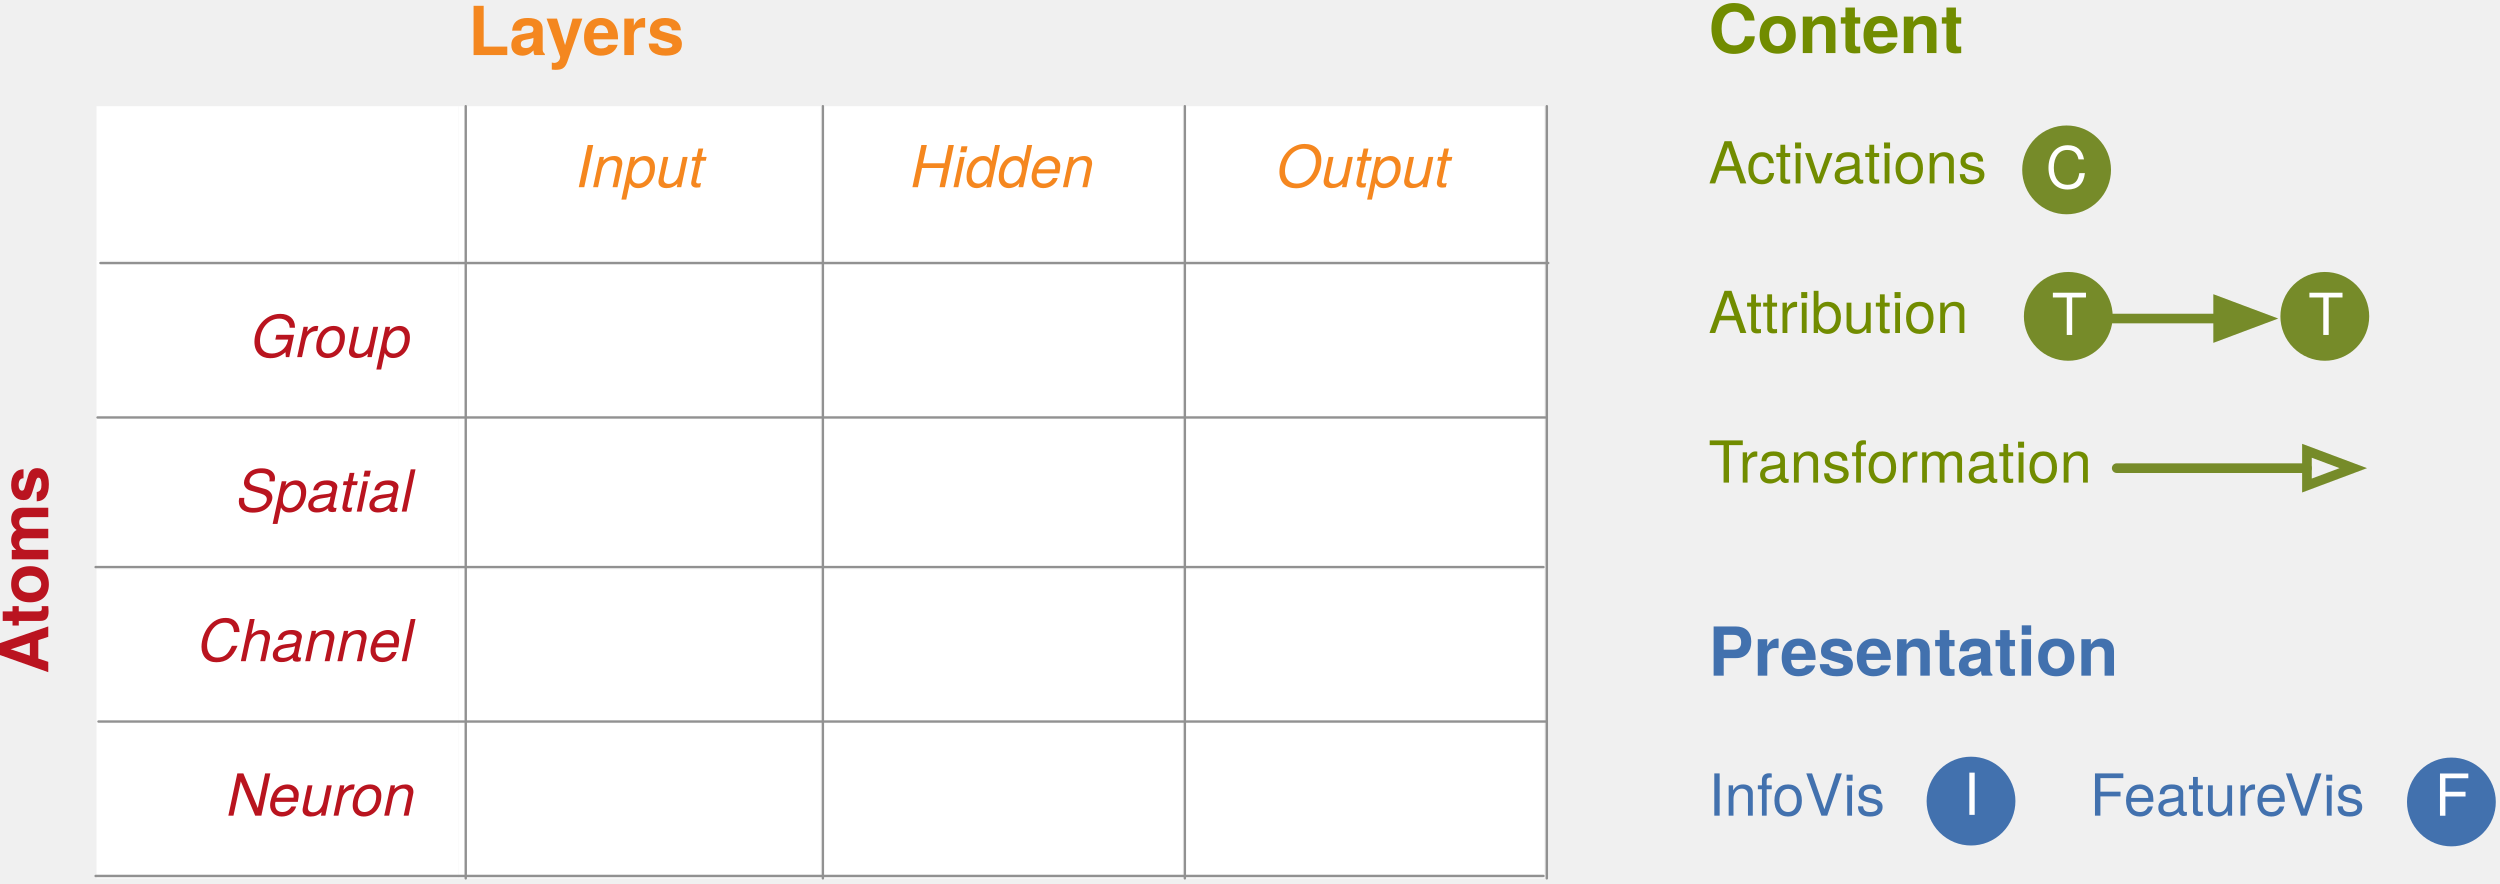
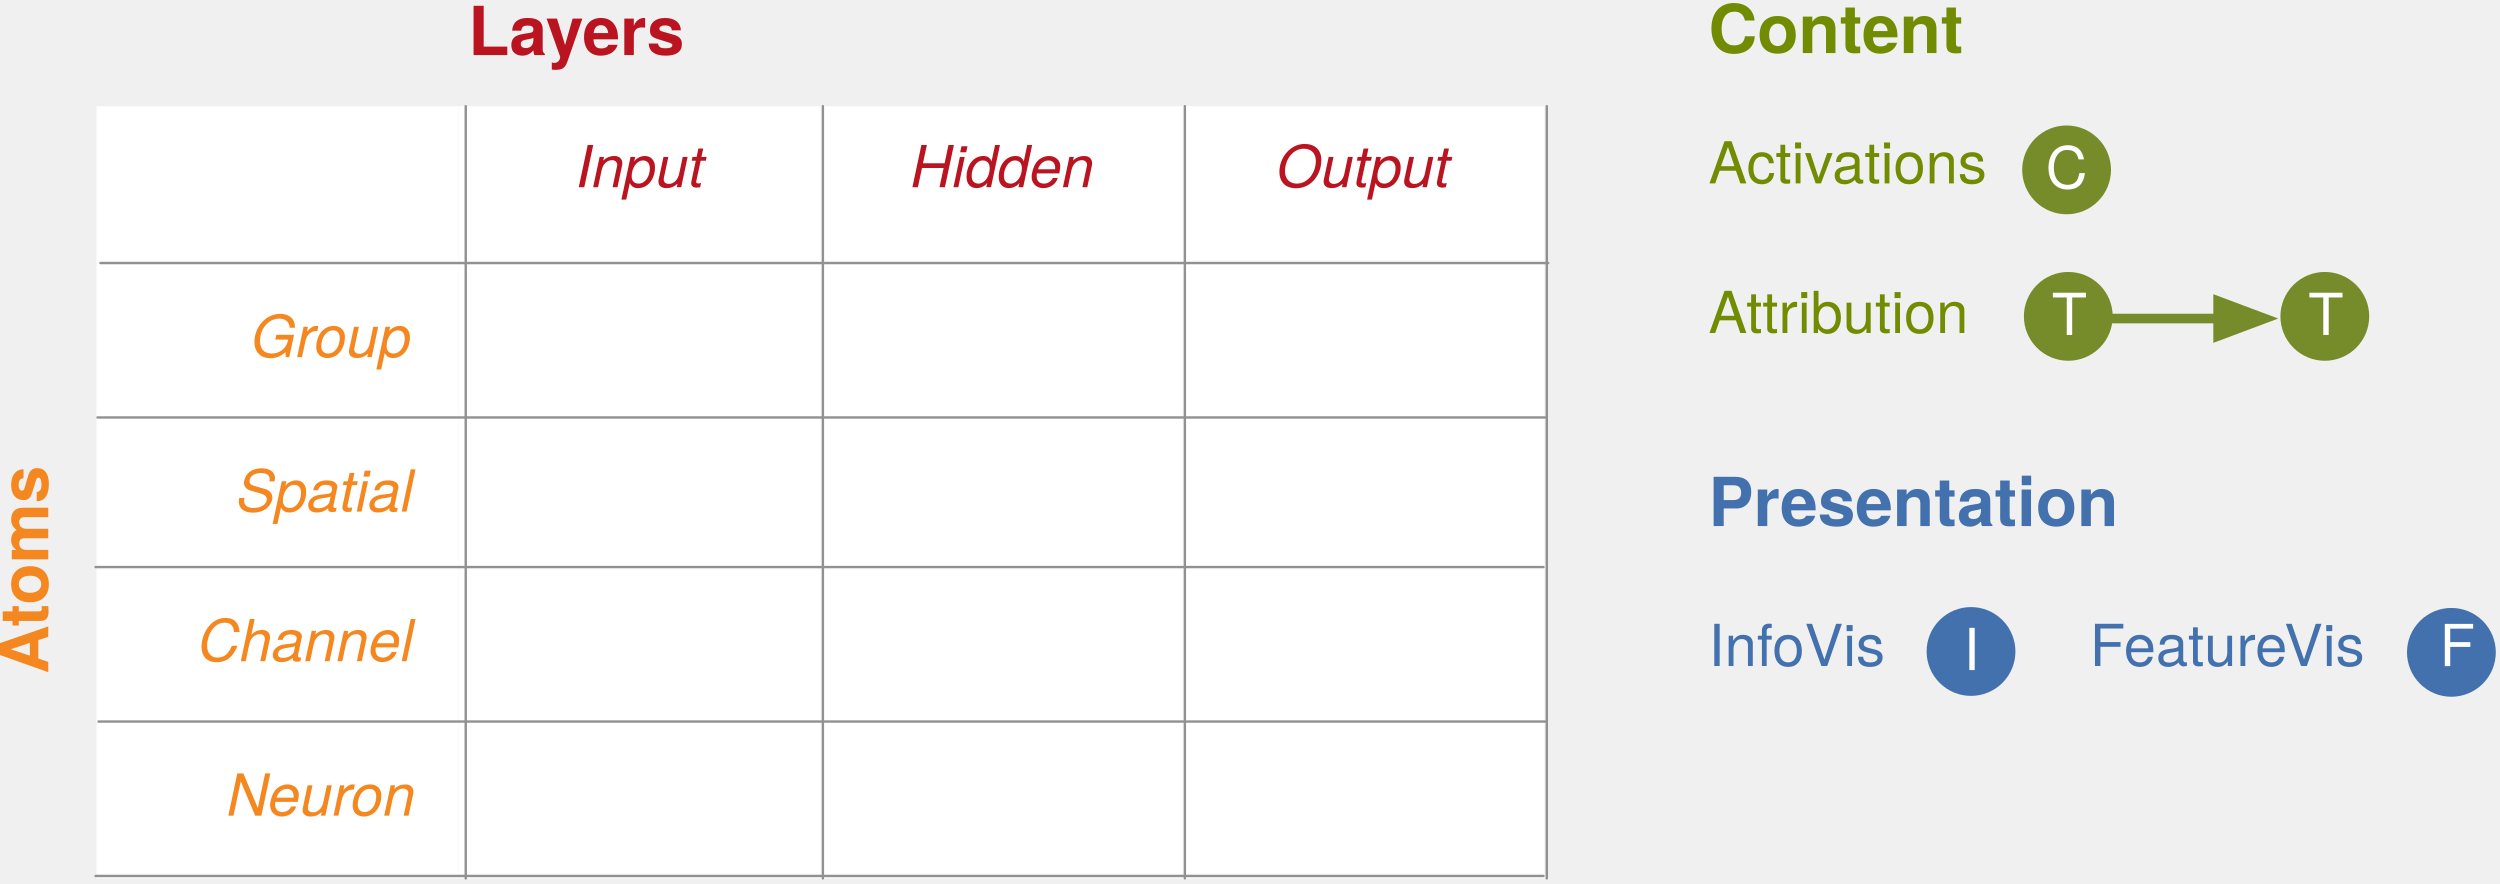
<svg xmlns="http://www.w3.org/2000/svg" width="518px" height="183px" viewBox="0 0 518 183" version="1.1">
  <defs />
  <g id="Page-4" stroke="none" stroke-width="1" fill="none" fill-rule="evenodd">
    <polygon id="Fill-1" fill="#FFFFFF" points="95 118 170 118 170 150 95 150" />
    <polygon id="Fill-3" fill="#FFFFFF" points="245 118 320 118 320 150 245 150" />
    <polygon id="Fill-4" fill="#FFFFFF" points="95 54 170 54 170 86 95 86" />
    <polygon id="Fill-5" fill="#FFFFFF" points="20 118 95 118 95 150 20 150" />
-     <text id="Channel" font-family="HelveticaNeue-Italic, Helvetica Neue" font-size="12" font-style="italic" font-weight="normal" fill="#B9141F">
+     <text id="Channel" font-family="HelveticaNeue-Italic, Helvetica Neue" font-size="12" font-style="italic" font-weight="normal" fill="#F4871F">
      <tspan x="41" y="137">Channel</tspan>
    </text>
    <polygon id="Fill-6" fill="#FFFFFF" points="245 22 320 22 320 54 245 54" />
-     <text id="Output" font-family="HelveticaNeue-Italic, Helvetica Neue" font-size="12" font-style="italic" font-weight="normal" fill="#F5871F">
+     <text id="Output" font-family="HelveticaNeue-Italic, Helvetica Neue" font-size="12" font-style="italic" font-weight="normal" fill="#BA1420">
      <tspan x="264.436" y="38.792">Output</tspan>
    </text>
    <polygon id="Fill-7" fill="#FFFFFF" points="95 150 170 150 170 182 95 182" />
    <polygon id="Fill-8" fill="#FFFFFF" points="95 86 170 86 170 118 95 118" />
    <polygon id="Fill-9" fill="#FFFFFF" points="245 150 320 150 320 182 245 182" />
    <polygon id="Fill-10" fill="#FFFFFF" points="170 150 245 150 245 182 170 182" />
    <polygon id="Fill-11" fill="#FFFFFF" points="170 54 245 54 245 86 170 86" />
    <polygon id="Fill-12" fill="#FFFFFF" points="170 118 245 118 245 150 170 150" />
    <polygon id="Fill-13" fill="#FFFFFF" points="170 86 245 86 245 118 170 118" />
    <polygon id="Fill-14" fill="#FFFFFF" points="20 54 95 54 95 86 20 86" />
-     <text id="Group-15" font-family="HelveticaNeue-Italic, Helvetica Neue" font-size="12" font-style="italic" font-weight="normal" fill="#B9141F">
+     <text id="Group-15" font-family="HelveticaNeue-Italic, Helvetica Neue" font-size="12" font-style="italic" font-weight="normal" fill="#F4871F">
      <tspan x="52" y="74">Group</tspan>
    </text>
    <polygon id="Fill-16" fill="#FFFFFF" points="20 86 95 86 95 118 20 118" />
-     <text id="Spatial" font-family="HelveticaNeue-Italic, Helvetica Neue" font-size="12" font-style="italic" font-weight="normal" fill="#B9141F">
+     <text id="Spatial" font-family="HelveticaNeue-Italic, Helvetica Neue" font-size="12" font-style="italic" font-weight="normal" fill="#F4871F">
      <tspan x="49" y="106">Spatial</tspan>
    </text>
    <polygon id="Fill-17" fill="#FFFFFF" points="245 86 320 86 320 118 245 118" />
    <polygon id="Fill-18" fill="#FFFFFF" points="95 22 170 22 170 54 95 54" />
-     <text id="Input" font-family="HelveticaNeue-Italic, Helvetica Neue" font-size="12" font-style="italic" font-weight="normal" fill="#F5871F">
+     <text id="Input" font-family="HelveticaNeue-Italic, Helvetica Neue" font-size="12" font-style="italic" font-weight="normal" fill="#BA1420">
      <tspan x="119.326" y="38.792">Input</tspan>
    </text>
    <polygon id="Fill-19" fill="#FFFFFF" points="20 22 95 22 95 54 20 54" />
    <polygon id="Fill-20" fill="#FFFFFF" points="245 54 320 54 320 86 245 86" />
    <polygon id="Fill-21" fill="#FFFFFF" points="20 150 95 150 95 182 20 182" />
-     <text id="Neuron" font-family="HelveticaNeue-Italic, Helvetica Neue" font-size="12" font-style="italic" font-weight="normal" fill="#B9141F">
+     <text id="Neuron" font-family="HelveticaNeue-Italic, Helvetica Neue" font-size="12" font-style="italic" font-weight="normal" fill="#F4871F">
      <tspan x="47" y="169">Neuron</tspan>
    </text>
    <polygon id="Fill-22" fill="#FFFFFF" points="170 22 245 22 245 54 170 54" />
-     <text id="Hidden" font-family="HelveticaNeue-Italic, Helvetica Neue" font-size="12" font-style="italic" font-weight="normal" fill="#F5871F">
+     <text id="Hidden" font-family="HelveticaNeue-Italic, Helvetica Neue" font-size="12" font-style="italic" font-weight="normal" fill="#BA1420">
      <tspan x="188.662" y="38.792">Hidden</tspan>
    </text>
    <path d="M96.5,22 L96.5,182" id="Stroke-23" stroke="#919191" stroke-width="0.5" stroke-linecap="round" stroke-linejoin="round" />
    <path d="M170.5,22 L170.5,182" id="Stroke-24" stroke="#919191" stroke-width="0.5" stroke-linecap="round" stroke-linejoin="round" />
    <path d="M245.5,22 L245.5,182" id="Stroke-25" stroke="#919191" stroke-width="0.5" stroke-linecap="round" stroke-linejoin="round" />
    <path d="M320.5,22 L320.5,182" id="Stroke-26" stroke="#919191" stroke-width="0.5" stroke-linecap="round" stroke-linejoin="round" />
    <path d="M20.8,54.5 L320.8,54.5" id="Stroke-27" stroke="#919191" stroke-width="0.5" stroke-linecap="round" stroke-linejoin="round" />
    <path d="M20.206,86.5 L320.206,86.5" id="Stroke-28" stroke="#919191" stroke-width="0.5" stroke-linecap="round" stroke-linejoin="round" />
    <path d="M19.809,117.5 L319.809,117.5" id="Stroke-29" stroke="#919191" stroke-width="0.5" stroke-linecap="round" stroke-linejoin="round" />
    <path d="M20.405,149.5 L320.405,149.5" id="Stroke-30" stroke="#919191" stroke-width="0.5" stroke-linecap="round" stroke-linejoin="round" />
    <path d="M19.809,181.5 L319.809,181.5" id="Stroke-31" stroke="#919191" stroke-width="0.5" stroke-linecap="round" stroke-linejoin="round" />
-     <text id="Content" font-family="Helvetica Neue" font-size="14" font-weight="bold" fill="#718C00">
+     <text id="Content" font-family="HelveticaNeue-Bold, Helvetica Neue" font-size="14" font-weight="bold" fill="#718C00">
      <tspan x="354" y="11">Content</tspan>
    </text>
    <g id="Group" transform="translate(419, 26)">
      <path d="M15.705,2.695 C19.298,6.287 19.298,12.113 15.705,15.705 C12.113,19.298 6.287,19.298 2.695,15.705 C-0.898,12.113 -0.898,6.287 2.695,2.695 C6.287,-0.898 12.113,-0.898 15.705,2.695" id="Fill-32" fill="#768B29" />
      <text id="C" font-family="HelveticaNeue, Helvetica Neue" font-size="12" font-weight="normal" fill="#FFFFFF">
        <tspan x="4.868" y="13.052">C</tspan>
      </text>
    </g>
    <text id="Activations" font-family="HelveticaNeue, Helvetica Neue" font-size="12" font-weight="normal" fill="#718C00">
      <tspan x="354" y="38">Activations</tspan>
    </text>
    <text id="Attribution" font-family="HelveticaNeue, Helvetica Neue" font-size="12" font-weight="normal" fill="#718C00">
      <tspan x="354" y="69">Attribution</tspan>
    </text>
-     <text id="Presentation" font-family="HelveticaNeue" font-size="14" font-weight="bold" fill="#4271AE">
-       <tspan x="354" y="140">Presentation</tspan>
+     <text id="Presentation" font-family="HelveticaNeue-Bold, Helvetica Neue" font-size="14" font-weight="bold" fill="#4271AE">
+       <tspan x="354" y="109">Presentation</tspan>
    </text>
-     <g id="Group-4" transform="translate(399, 156)">
+     <g id="Group-4" transform="translate(399, 125)">
      <path d="M15.901,3.482 C19.494,7.075 19.494,12.9 15.901,16.493 C12.308,20.086 6.483,20.086 2.89,16.493 C-0.703,12.9 -0.703,7.075 2.89,3.482 C6.483,-0.111 12.308,-0.111 15.901,3.482" id="Fill-33" fill="#4271AE" />
      <text id="I" font-family="HelveticaNeue, Helvetica Neue" font-size="12" font-weight="normal" fill="#FFFFFF">
-         <tspan x="7.842" y="12.84">I</tspan>
+         <tspan x="7.842" y="13.84">I</tspan>
      </text>
    </g>
    <text id="InfoVis" font-family="HelveticaNeue, Helvetica Neue" font-size="12" font-weight="normal" fill="#4271AE">
-       <tspan x="354" y="169">InfoVis</tspan>
+       <tspan x="354" y="138">InfoVis</tspan>
    </text>
-     <g id="Group-5" transform="translate(498, 156)">
+     <g id="Group-5" transform="translate(498, 125)">
      <path d="M16.435,3.661 C20.028,7.254 20.028,13.079 16.435,16.672 C12.842,20.265 7.017,20.265 3.424,16.672 C-0.169,13.079 -0.169,7.254 3.424,3.661 C7.017,0.069 12.842,0.069 16.435,3.661" id="Fill-34" fill="#4271AE" />
      <text id="F" font-family="HelveticaNeue, Helvetica Neue" font-size="12" font-weight="normal" fill="#FFFFFF">
-         <tspan x="6.486" y="13.019">F</tspan>
+         <tspan x="7.486" y="13.019">F</tspan>
      </text>
    </g>
    <text id="FeatureVis" font-family="HelveticaNeue, Helvetica Neue" font-size="12" font-weight="normal" fill="#4271AE">
-       <tspan x="433" y="169">FeatureVis</tspan>
+       <tspan x="433" y="138">FeatureVis</tspan>
    </text>
    <g id="Group-6" transform="translate(419, 56)">
      <path d="M18.75,10 L40.6,10" id="Stroke-37" stroke="#768B29" stroke-width="2" stroke-linecap="round" stroke-linejoin="round" />
      <polygon id="Fill-38" fill="#768B29" points="50.2 10 40.6 6.4 40.6 13.6" />
      <g id="Group-2">
        <path d="M16.055,3.045 C19.648,6.637 19.648,12.463 16.055,16.055 C12.463,19.648 6.637,19.648 3.045,16.055 C-0.548,12.463 -0.548,6.637 3.045,3.045 C6.637,-0.548 12.463,-0.548 16.055,3.045" id="Fill-35" fill="#768B29" />
        <text id="T" font-family="HelveticaNeue, Helvetica Neue" font-size="12" font-weight="normal" fill="#FFFFFF">
          <tspan x="6.106" y="13.402">T</tspan>
        </text>
      </g>
      <g id="Group-3" transform="translate(53, 0)">
        <path d="M16.205,3.045 C19.798,6.637 19.798,12.463 16.205,16.055 C12.613,19.648 6.787,19.648 3.195,16.055 C-0.398,12.463 -0.398,6.637 3.195,3.045 C6.787,-0.548 12.613,-0.548 16.205,3.045" id="Fill-36" fill="#768B29" />
        <text id="T" font-family="HelveticaNeue, Helvetica Neue" font-size="12" font-weight="normal" fill="#FFFFFF">
          <tspan x="6.256" y="13.402">T</tspan>
        </text>
      </g>
      <polygon id="Stroke-39" stroke="#768B29" stroke-width="2" points="50.2 10 40.6 6.4 40.6 13.6" />
    </g>
-     <text id="Transformation" font-family="HelveticaNeue, Helvetica Neue" font-size="12" font-weight="normal" fill="#718C00">
-       <tspan x="354" y="100">Transformation</tspan>
-     </text>
-     <text id="Layers" font-family="HelveticaNeue, Helvetica Neue" font-size="14" font-weight="bold" fill="#F4871F">
+     <text id="Layers" font-family="HelveticaNeue-Bold, Helvetica Neue" font-size="14" font-weight="bold" fill="#BA1420">
      <tspan x="97" y="11.409">Layers</tspan>
    </text>
-     <text id="Atoms" transform="translate(4.703049, 118) rotate(-90) translate(-4.703049, -118) " font-family="Helvetica Neue" font-size="14" font-weight="bold" fill="#BA1420">
+     <text id="Atoms" transform="translate(4.703049, 118) rotate(-90) translate(-4.703049, -118) " font-family="HelveticaNeue-Bold, Helvetica Neue" font-size="14" font-weight="bold" fill="#F4871F">
      <tspan x="-16.934" y="123.297">Atoms</tspan>
    </text>
-     <g id="Page-1" transform="translate(438, 93)" stroke="#768B29" stroke-width="2">
-       <path d="M0.583,4 L40,4" id="Stroke-1" stroke-linecap="round" stroke-linejoin="round" />
-       <polygon id="Stroke-3" points="49.6 4 40 0.4 40 7.6" />
-     </g>
  </g>
</svg>
